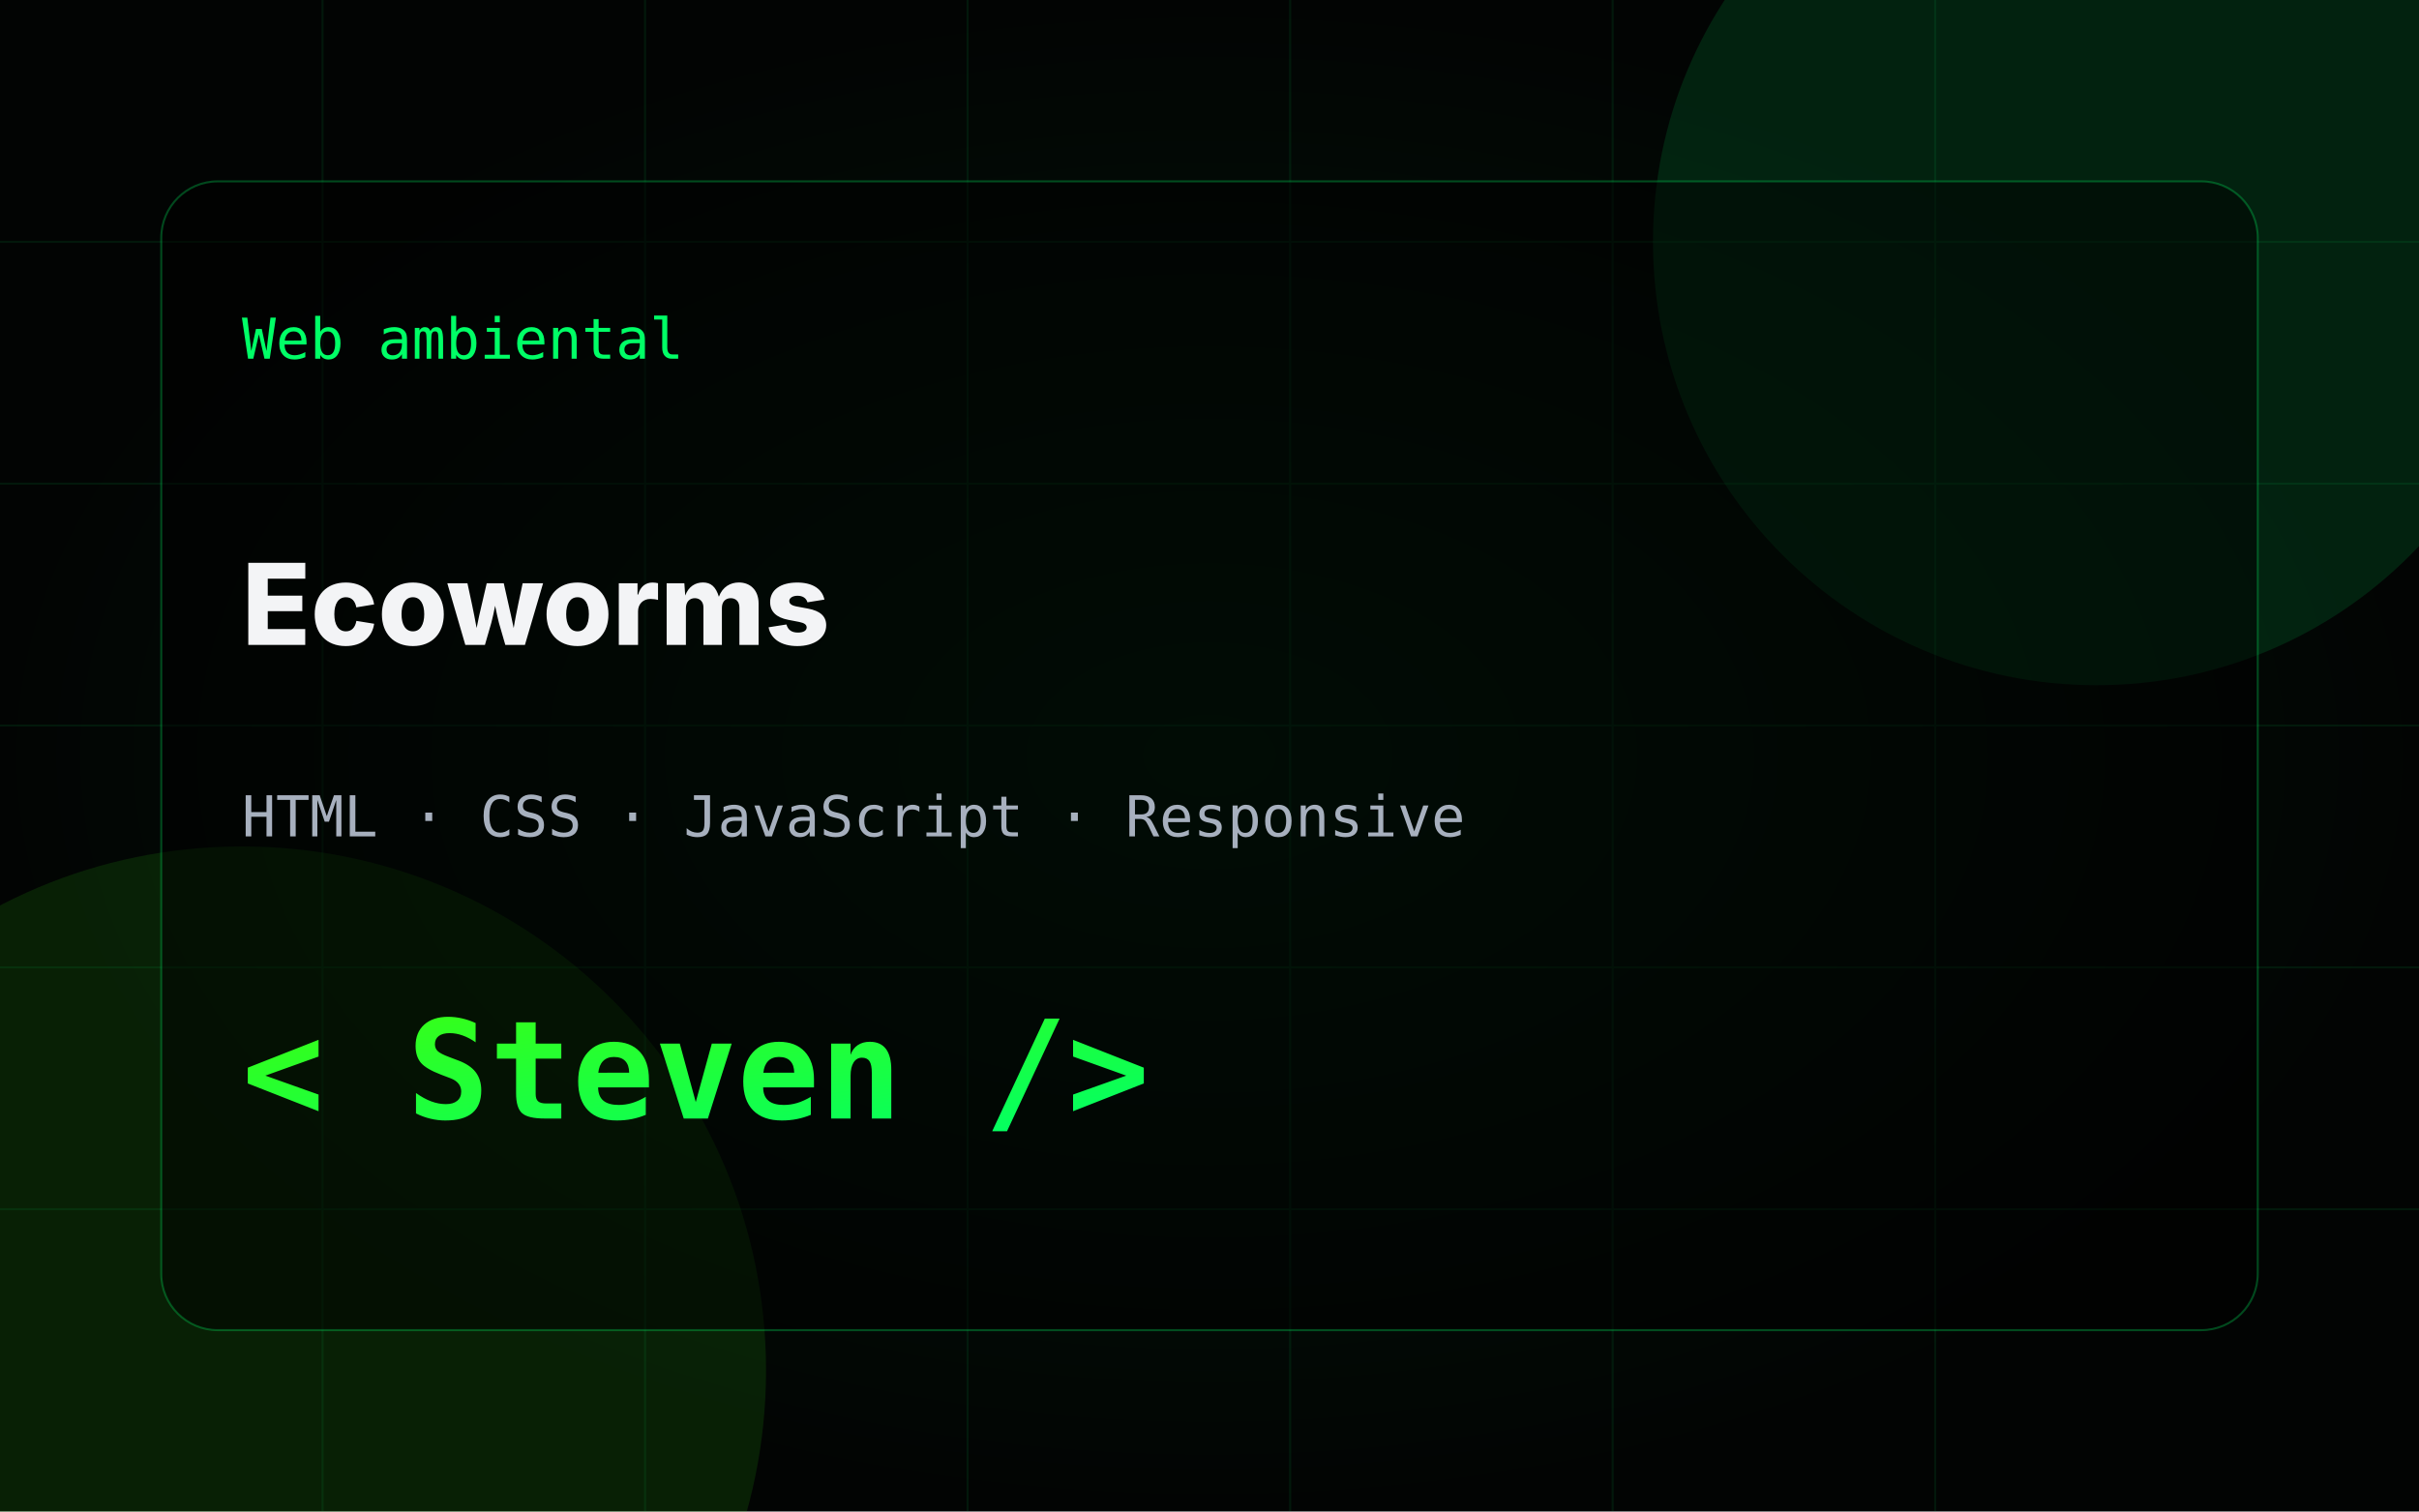
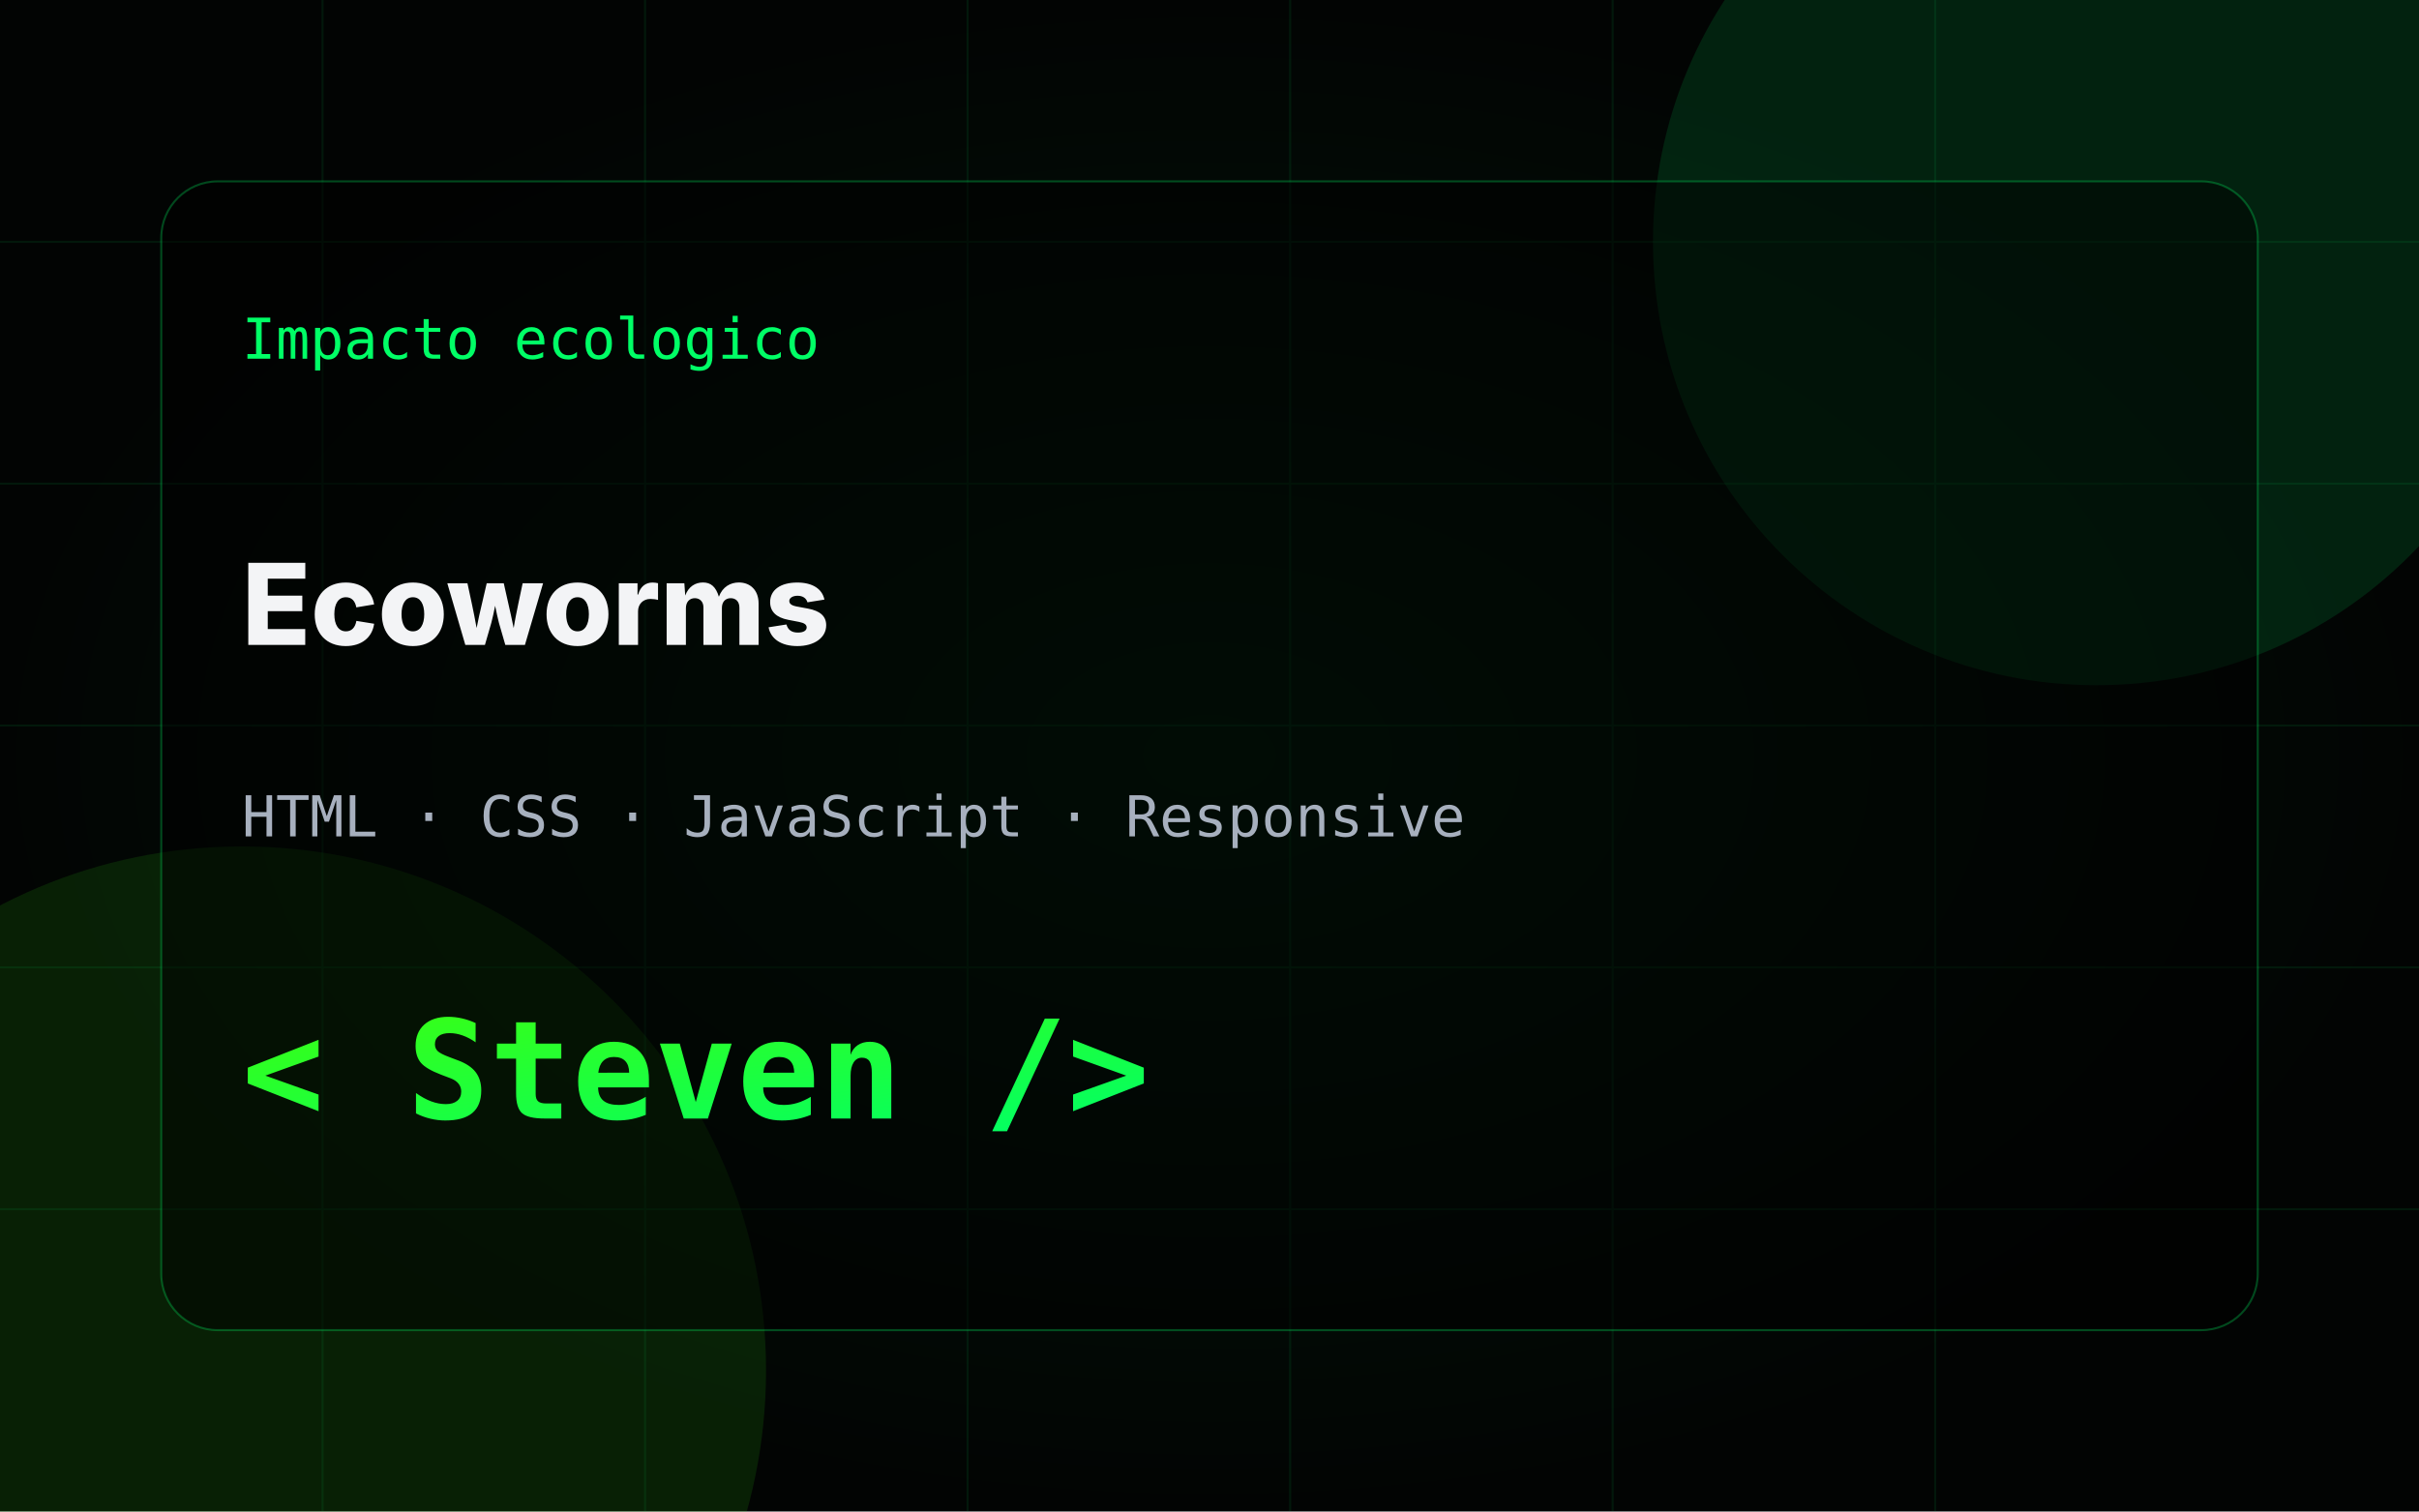
<svg xmlns="http://www.w3.org/2000/svg" width="1200" height="750" viewBox="0 0 1200 750">
  <defs>
    <linearGradient id="g" x1="0" x2="1" y1="0" y2="1">
      <stop stop-color="#39FF14" />
      <stop offset="1" stop-color="#00FF66" />
    </linearGradient>
    <radialGradient id="glow" cx="50%" cy="50%" r="50%">
      <stop stop-color="#00FF66" stop-opacity="0.45" />
      <stop offset="1" stop-color="#00FF66" stop-opacity="0" />
    </radialGradient>
  </defs>
  <rect width="1200" height="750" fill="#020403" />
  <rect width="1200" height="750" fill="url(#glow)" opacity="0.18" />
  <circle cx="1040" cy="120" r="220" fill="#00FF66" opacity="0.12" />
  <circle cx="120" cy="680" r="260" fill="#39FF14" opacity="0.11" />
  <path d="M0 120 H1200 M0 240 H1200 M0 360 H1200 M0 480 H1200 M0 600 H1200 M160 0 V750 M320 0 V750 M480 0 V750 M640 0 V750 M800 0 V750 M960 0 V750" stroke="#00FF66" opacity="0.08" />
  <rect x="80" y="90" width="1040" height="570" rx="28" fill="rgba(0,0,0,0.50)" stroke="#00FF66" stroke-opacity="0.28" />
-   <text x="120" y="178" fill="#00FF66" font-family="JetBrains Mono, Consolas, monospace" font-size="28">Web ambiental</text>
+   <text x="120" y="178" fill="#00FF66" font-family="JetBrains Mono, Consolas, monospace" font-size="28">Impacto ecologico</text>
  <text x="120" y="320" fill="#F3F4F6" font-family="Inter, Arial, sans-serif" font-size="56" font-weight="800">Ecoworms</text>
  <text x="120" y="415" fill="#A7B0BE" font-family="JetBrains Mono, Consolas, monospace" font-size="28">HTML · CSS · JavaScript · Responsive</text>
  <text x="120" y="555" fill="url(#g)" font-family="JetBrains Mono, Consolas, monospace" font-size="68" font-weight="800">&lt; Steven /&gt;</text>
</svg>
